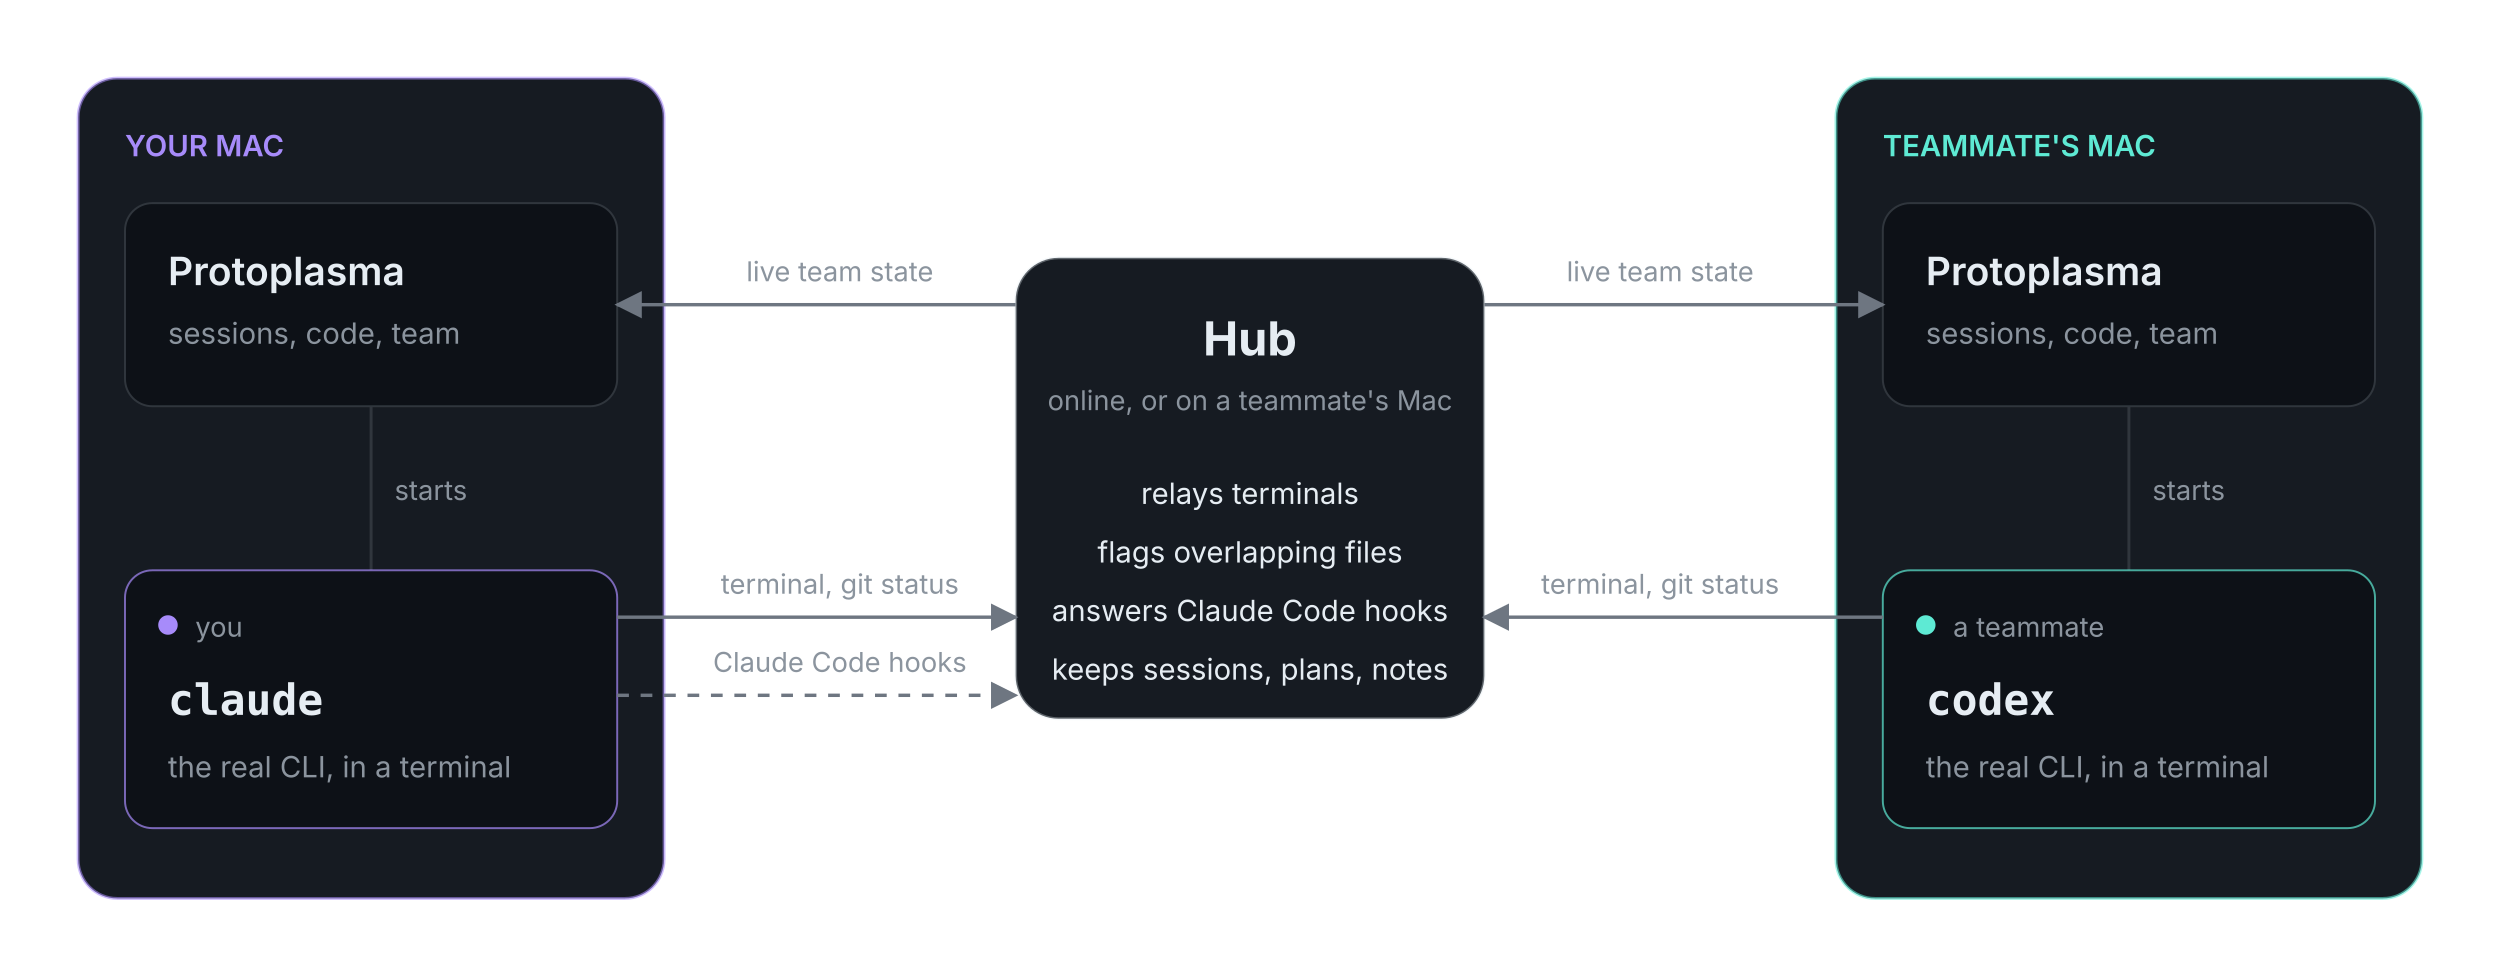
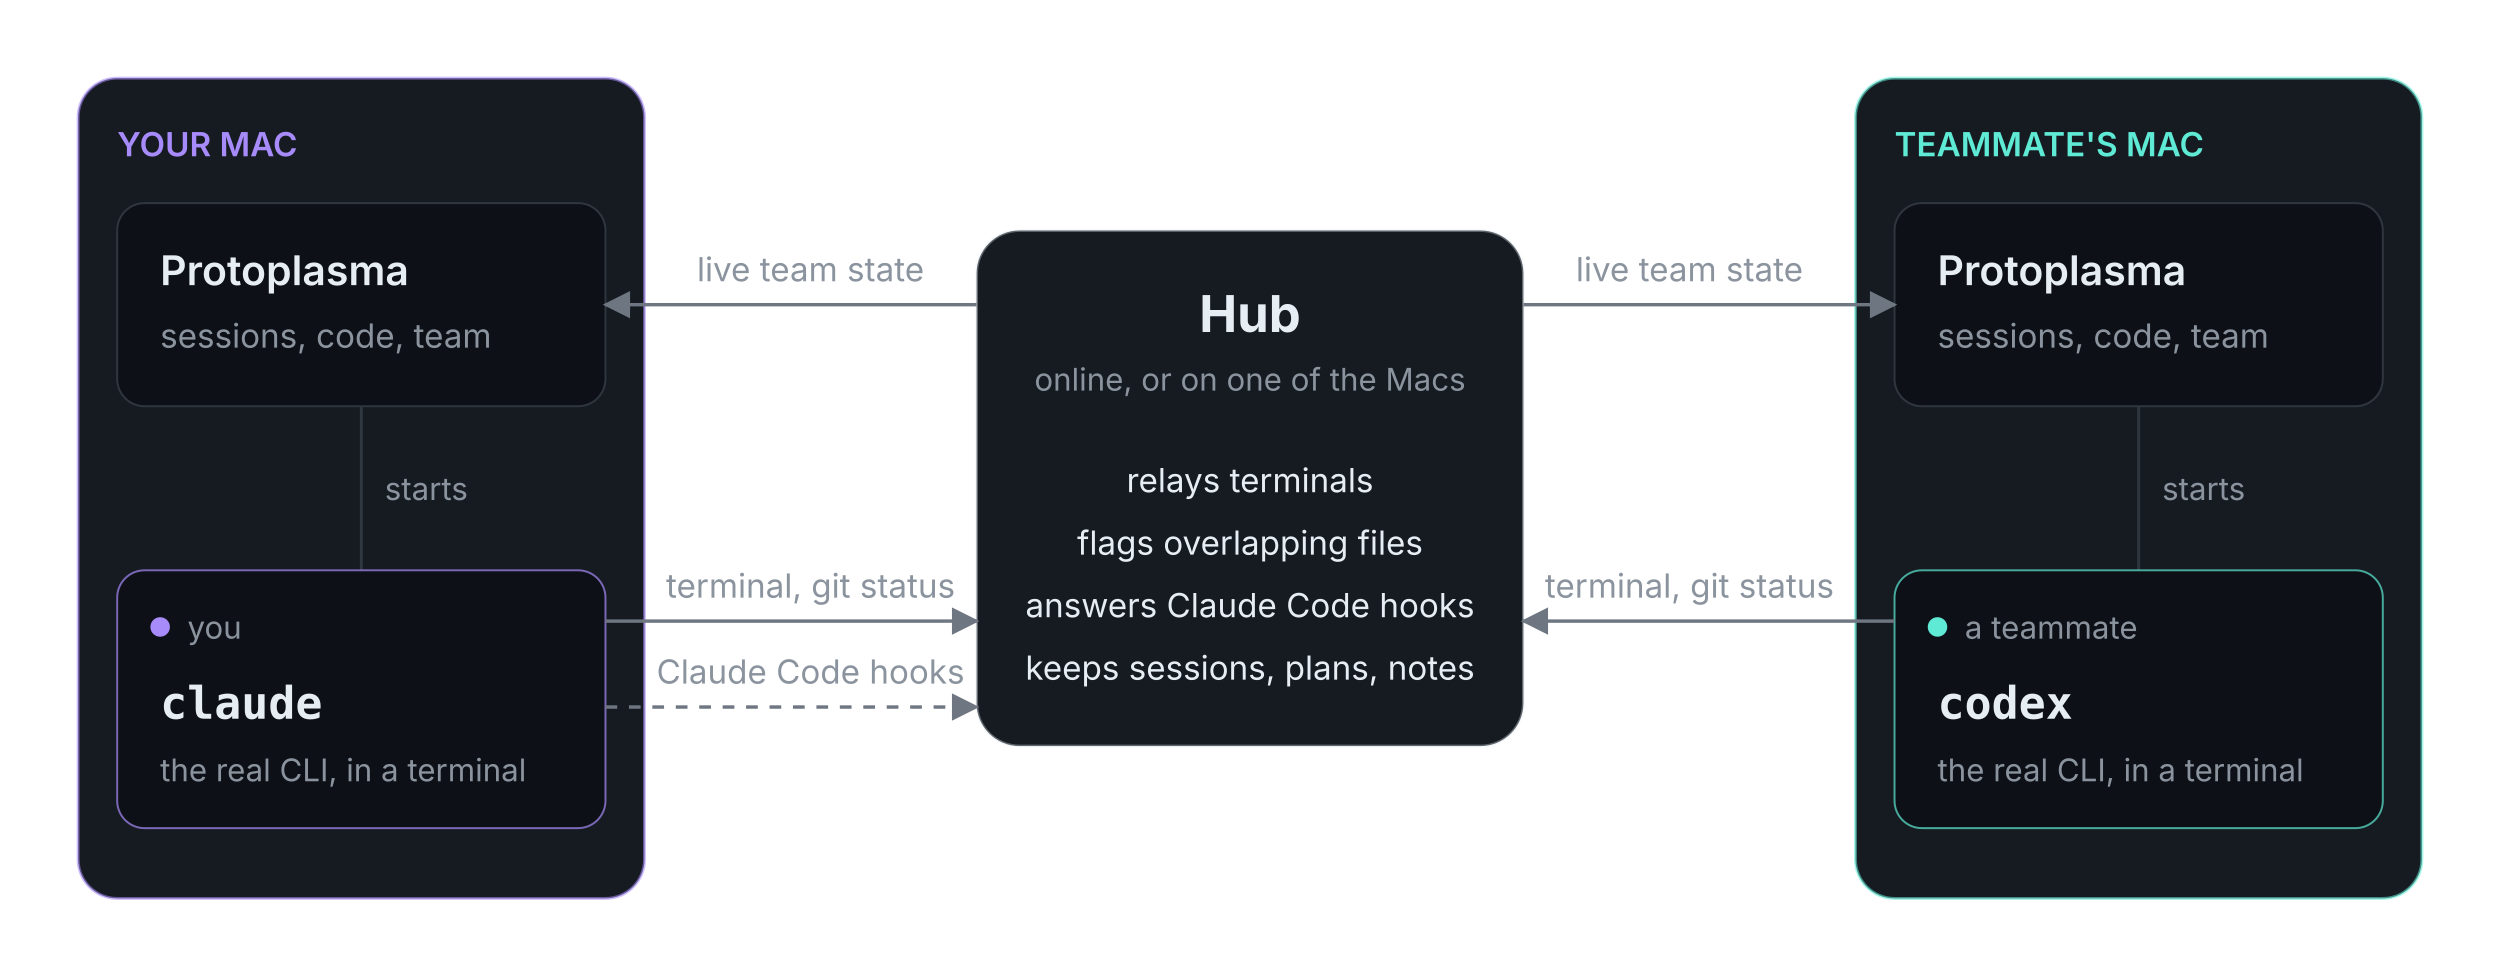
<svg xmlns="http://www.w3.org/2000/svg" width="1280" height="500" viewBox="0 0 1280 500">
  <defs>
    <marker id="head" viewBox="0 0 10 10" refX="9" refY="5" markerWidth="8" markerHeight="8" orient="auto-start-reverse">
      <path d="M0 0 10 5 0 10z" fill="#6e7681" />
    </marker>
  </defs>
-   <rect x="40" y="40" width="300" height="420" rx="20" fill="#161b22" stroke="#a78bfa" stroke-opacity=".55" stroke-width="1.5" />
-   <text x="64" y="80" font-family="-apple-system, BlinkMacSystemFont, Segoe UI, Inter, Helvetica, Arial, sans-serif" font-size="15" font-weight="600" fill="#a78bfa" text-anchor="start">YOUR MAC</text>
-   <rect x="64" y="104" width="252" height="104" rx="14" fill="#0d1117" stroke="#30363d" />
-   <text x="86" y="146" font-family="-apple-system, BlinkMacSystemFont, Segoe UI, Inter, Helvetica, Arial, sans-serif" font-size="20" font-weight="600" fill="#e6edf3" text-anchor="start">Protoplasma</text>
-   <text x="86" y="176" font-family="-apple-system, BlinkMacSystemFont, Segoe UI, Inter, Helvetica, Arial, sans-serif" font-size="15" font-weight="400" fill="#8b949e" text-anchor="start">sessions, code, team</text>
-   <line x1="190" y1="208" x2="190" y2="292" stroke="#30363d" stroke-width="1.5" />
-   <text x="202" y="256" font-family="-apple-system, BlinkMacSystemFont, Segoe UI, Inter, Helvetica, Arial, sans-serif" font-size="14" font-weight="400" fill="#8b949e" text-anchor="start">starts</text>
-   <rect x="64" y="292" width="252" height="132" rx="14" fill="#0d1117" stroke="#a78bfa" stroke-opacity=".7" />
-   <circle cx="86" cy="320" r="5" fill="#a78bfa" />
-   <text x="100" y="326" font-family="-apple-system, BlinkMacSystemFont, Segoe UI, Inter, Helvetica, Arial, sans-serif" font-size="14" font-weight="400" fill="#8b949e" text-anchor="start">you</text>
-   <text x="86" y="366" font-family="ui-monospace, SFMono-Regular, Menlo, Consolas, monospace" font-size="22" font-weight="600" fill="#e6edf3" text-anchor="start">claude</text>
-   <text x="86" y="398" font-family="-apple-system, BlinkMacSystemFont, Segoe UI, Inter, Helvetica, Arial, sans-serif" font-size="15" font-weight="400" fill="#8b949e" text-anchor="start">the real CLI, in a terminal</text>
-   <rect x="940" y="40" width="300" height="420" rx="20" fill="#161b22" stroke="#5eead4" stroke-opacity=".55" stroke-width="1.5" />
-   <text x="964" y="80" font-family="-apple-system, BlinkMacSystemFont, Segoe UI, Inter, Helvetica, Arial, sans-serif" font-size="15" font-weight="600" fill="#5eead4" text-anchor="start">TEAMMATE'S MAC</text>
-   <rect x="964" y="104" width="252" height="104" rx="14" fill="#0d1117" stroke="#30363d" />
-   <text x="986" y="146" font-family="-apple-system, BlinkMacSystemFont, Segoe UI, Inter, Helvetica, Arial, sans-serif" font-size="20" font-weight="600" fill="#e6edf3" text-anchor="start">Protoplasma</text>
-   <text x="986" y="176" font-family="-apple-system, BlinkMacSystemFont, Segoe UI, Inter, Helvetica, Arial, sans-serif" font-size="15" font-weight="400" fill="#8b949e" text-anchor="start">sessions, code, team</text>
-   <line x1="1090" y1="208" x2="1090" y2="292" stroke="#30363d" stroke-width="1.5" />
-   <text x="1102" y="256" font-family="-apple-system, BlinkMacSystemFont, Segoe UI, Inter, Helvetica, Arial, sans-serif" font-size="14" font-weight="400" fill="#8b949e" text-anchor="start">starts</text>
-   <rect x="964" y="292" width="252" height="132" rx="14" fill="#0d1117" stroke="#5eead4" stroke-opacity=".7" />
-   <circle cx="986" cy="320" r="5" fill="#5eead4" />
-   <text x="1000" y="326" font-family="-apple-system, BlinkMacSystemFont, Segoe UI, Inter, Helvetica, Arial, sans-serif" font-size="14" font-weight="400" fill="#8b949e" text-anchor="start">a teammate</text>
-   <text x="986" y="366" font-family="ui-monospace, SFMono-Regular, Menlo, Consolas, monospace" font-size="22" font-weight="600" fill="#e6edf3" text-anchor="start">codex</text>
-   <text x="986" y="398" font-family="-apple-system, BlinkMacSystemFont, Segoe UI, Inter, Helvetica, Arial, sans-serif" font-size="15" font-weight="400" fill="#8b949e" text-anchor="start">the real CLI, in a terminal</text>
-   <rect x="520" y="132" width="240" height="236" rx="22" fill="#161b22" stroke="#e6edf3" stroke-opacity=".35" stroke-width="1.5" />
-   <text x="640" y="182" font-family="-apple-system, BlinkMacSystemFont, Segoe UI, Inter, Helvetica, Arial, sans-serif" font-size="24" font-weight="700" fill="#e6edf3" text-anchor="middle">Hub</text>
-   <text x="640" y="210" font-family="-apple-system, BlinkMacSystemFont, Segoe UI, Inter, Helvetica, Arial, sans-serif" font-size="14" font-weight="400" fill="#8b949e" text-anchor="middle">online, or on a teammate's Mac</text>
-   <text x="640" y="258" font-family="-apple-system, BlinkMacSystemFont, Segoe UI, Inter, Helvetica, Arial, sans-serif" font-size="15" font-weight="400" fill="#e6edf3" text-anchor="middle">relays terminals</text>
-   <text x="640" y="288" font-family="-apple-system, BlinkMacSystemFont, Segoe UI, Inter, Helvetica, Arial, sans-serif" font-size="15" font-weight="400" fill="#e6edf3" text-anchor="middle">flags overlapping files</text>
-   <text x="640" y="318" font-family="-apple-system, BlinkMacSystemFont, Segoe UI, Inter, Helvetica, Arial, sans-serif" font-size="15" font-weight="400" fill="#e6edf3" text-anchor="middle">answers Claude Code hooks</text>
-   <text x="640" y="348" font-family="-apple-system, BlinkMacSystemFont, Segoe UI, Inter, Helvetica, Arial, sans-serif" font-size="15" font-weight="400" fill="#e6edf3" text-anchor="middle">keeps sessions, plans, notes</text>
-   <line x1="520" y1="156" x2="316" y2="156" stroke="#6e7681" stroke-width="1.75" marker-end="url(#head)" />
-   <text x="430" y="144" font-family="-apple-system, BlinkMacSystemFont, Segoe UI, Inter, Helvetica, Arial, sans-serif" font-size="14" font-weight="400" fill="#8b949e" text-anchor="middle">live team state</text>
-   <line x1="760" y1="156" x2="964" y2="156" stroke="#6e7681" stroke-width="1.75" marker-end="url(#head)" />
-   <text x="850" y="144" font-family="-apple-system, BlinkMacSystemFont, Segoe UI, Inter, Helvetica, Arial, sans-serif" font-size="14" font-weight="400" fill="#8b949e" text-anchor="middle">live team state</text>
-   <line x1="316" y1="316" x2="520" y2="316" stroke="#6e7681" stroke-width="1.75" marker-end="url(#head)" />
-   <text x="430" y="304" font-family="-apple-system, BlinkMacSystemFont, Segoe UI, Inter, Helvetica, Arial, sans-serif" font-size="14" font-weight="400" fill="#8b949e" text-anchor="middle">terminal, git status</text>
-   <line x1="964" y1="316" x2="760" y2="316" stroke="#6e7681" stroke-width="1.75" marker-end="url(#head)" />
-   <text x="850" y="304" font-family="-apple-system, BlinkMacSystemFont, Segoe UI, Inter, Helvetica, Arial, sans-serif" font-size="14" font-weight="400" fill="#8b949e" text-anchor="middle">terminal, git status</text>
-   <line x1="316" y1="356" x2="520" y2="356" stroke="#6e7681" stroke-width="1.75" stroke-dasharray="6 6" marker-end="url(#head)" />
-   <text x="430" y="344" font-family="-apple-system, BlinkMacSystemFont, Segoe UI, Inter, Helvetica, Arial, sans-serif" font-size="14" font-weight="400" fill="#8b949e" text-anchor="middle">Claude Code hooks</text>
+   <rect x="40" y="40" width="290" height="420" rx="20" fill="#161b22" stroke="#a78bfa" stroke-opacity=".55" stroke-width="1.5" />
+   <text x="60" y="80" font-family="-apple-system, BlinkMacSystemFont, Segoe UI, Inter, Helvetica, Arial, sans-serif" font-size="17" font-weight="600" fill="#a78bfa" text-anchor="start">YOUR MAC</text>
+   <rect x="60" y="104" width="250" height="104" rx="14" fill="#0d1117" stroke="#30363d" />
+   <text x="82" y="146" font-family="-apple-system, BlinkMacSystemFont, Segoe UI, Inter, Helvetica, Arial, sans-serif" font-size="21" font-weight="600" fill="#e6edf3" text-anchor="start">Protoplasma</text>
+   <text x="82" y="178" font-family="-apple-system, BlinkMacSystemFont, Segoe UI, Inter, Helvetica, Arial, sans-serif" font-size="17" font-weight="400" fill="#8b949e" text-anchor="start">sessions, code, team</text>
+   <line x1="185" y1="208" x2="185" y2="292" stroke="#30363d" stroke-width="1.5" />
+   <text x="197" y="256" font-family="-apple-system, BlinkMacSystemFont, Segoe UI, Inter, Helvetica, Arial, sans-serif" font-size="16" font-weight="400" fill="#8b949e" text-anchor="start">starts</text>
+   <rect x="60" y="292" width="250" height="132" rx="14" fill="#0d1117" stroke="#a78bfa" stroke-opacity=".7" />
+   <circle cx="82" cy="321" r="5" fill="#a78bfa" />
+   <text x="96" y="327" font-family="-apple-system, BlinkMacSystemFont, Segoe UI, Inter, Helvetica, Arial, sans-serif" font-size="16" font-weight="400" fill="#8b949e" text-anchor="start">you</text>
+   <text x="82" y="368" font-family="ui-monospace, SFMono-Regular, Menlo, Consolas, monospace" font-size="23" font-weight="600" fill="#e6edf3" text-anchor="start">claude</text>
+   <text x="82" y="400" font-family="-apple-system, BlinkMacSystemFont, Segoe UI, Inter, Helvetica, Arial, sans-serif" font-size="16" font-weight="400" fill="#8b949e" text-anchor="start">the real CLI, in a terminal</text>
+   <rect x="950" y="40" width="290" height="420" rx="20" fill="#161b22" stroke="#5eead4" stroke-opacity=".55" stroke-width="1.5" />
+   <text x="970" y="80" font-family="-apple-system, BlinkMacSystemFont, Segoe UI, Inter, Helvetica, Arial, sans-serif" font-size="17" font-weight="600" fill="#5eead4" text-anchor="start">TEAMMATE'S MAC</text>
+   <rect x="970" y="104" width="250" height="104" rx="14" fill="#0d1117" stroke="#30363d" />
+   <text x="992" y="146" font-family="-apple-system, BlinkMacSystemFont, Segoe UI, Inter, Helvetica, Arial, sans-serif" font-size="21" font-weight="600" fill="#e6edf3" text-anchor="start">Protoplasma</text>
+   <text x="992" y="178" font-family="-apple-system, BlinkMacSystemFont, Segoe UI, Inter, Helvetica, Arial, sans-serif" font-size="17" font-weight="400" fill="#8b949e" text-anchor="start">sessions, code, team</text>
+   <line x1="1095" y1="208" x2="1095" y2="292" stroke="#30363d" stroke-width="1.5" />
+   <text x="1107" y="256" font-family="-apple-system, BlinkMacSystemFont, Segoe UI, Inter, Helvetica, Arial, sans-serif" font-size="16" font-weight="400" fill="#8b949e" text-anchor="start">starts</text>
+   <rect x="970" y="292" width="250" height="132" rx="14" fill="#0d1117" stroke="#5eead4" stroke-opacity=".7" />
+   <circle cx="992" cy="321" r="5" fill="#5eead4" />
+   <text x="1006" y="327" font-family="-apple-system, BlinkMacSystemFont, Segoe UI, Inter, Helvetica, Arial, sans-serif" font-size="16" font-weight="400" fill="#8b949e" text-anchor="start">a teammate</text>
+   <text x="992" y="368" font-family="ui-monospace, SFMono-Regular, Menlo, Consolas, monospace" font-size="23" font-weight="600" fill="#e6edf3" text-anchor="start">codex</text>
+   <text x="992" y="400" font-family="-apple-system, BlinkMacSystemFont, Segoe UI, Inter, Helvetica, Arial, sans-serif" font-size="16" font-weight="400" fill="#8b949e" text-anchor="start">the real CLI, in a terminal</text>
+   <rect x="500" y="118" width="280" height="264" rx="22" fill="#161b22" stroke="#e6edf3" stroke-opacity=".35" stroke-width="1.5" />
+   <text x="640" y="170" font-family="-apple-system, BlinkMacSystemFont, Segoe UI, Inter, Helvetica, Arial, sans-serif" font-size="26" font-weight="700" fill="#e6edf3" text-anchor="middle">Hub</text>
+   <text x="640" y="200" font-family="-apple-system, BlinkMacSystemFont, Segoe UI, Inter, Helvetica, Arial, sans-serif" font-size="16" font-weight="400" fill="#8b949e" text-anchor="middle">online, or on one of the Macs</text>
+   <text x="640" y="252" font-family="-apple-system, BlinkMacSystemFont, Segoe UI, Inter, Helvetica, Arial, sans-serif" font-size="17" font-weight="400" fill="#e6edf3" text-anchor="middle">relays terminals</text>
+   <text x="640" y="284" font-family="-apple-system, BlinkMacSystemFont, Segoe UI, Inter, Helvetica, Arial, sans-serif" font-size="17" font-weight="400" fill="#e6edf3" text-anchor="middle">flags overlapping files</text>
+   <text x="640" y="316" font-family="-apple-system, BlinkMacSystemFont, Segoe UI, Inter, Helvetica, Arial, sans-serif" font-size="17" font-weight="400" fill="#e6edf3" text-anchor="middle">answers Claude Code hooks</text>
+   <text x="640" y="348" font-family="-apple-system, BlinkMacSystemFont, Segoe UI, Inter, Helvetica, Arial, sans-serif" font-size="17" font-weight="400" fill="#e6edf3" text-anchor="middle">keeps sessions, plans, notes</text>
+   <line x1="500" y1="156" x2="310" y2="156" stroke="#6e7681" stroke-width="1.75" marker-end="url(#head)" />
+   <text x="415" y="144" font-family="-apple-system, BlinkMacSystemFont, Segoe UI, Inter, Helvetica, Arial, sans-serif" font-size="17" font-weight="400" fill="#8b949e" text-anchor="middle">live team state</text>
+   <line x1="780" y1="156" x2="970" y2="156" stroke="#6e7681" stroke-width="1.75" marker-end="url(#head)" />
+   <text x="865" y="144" font-family="-apple-system, BlinkMacSystemFont, Segoe UI, Inter, Helvetica, Arial, sans-serif" font-size="17" font-weight="400" fill="#8b949e" text-anchor="middle">live team state</text>
+   <line x1="310" y1="318" x2="500" y2="318" stroke="#6e7681" stroke-width="1.75" marker-end="url(#head)" />
+   <text x="415" y="306" font-family="-apple-system, BlinkMacSystemFont, Segoe UI, Inter, Helvetica, Arial, sans-serif" font-size="17" font-weight="400" fill="#8b949e" text-anchor="middle">terminal, git status</text>
+   <line x1="970" y1="318" x2="780" y2="318" stroke="#6e7681" stroke-width="1.75" marker-end="url(#head)" />
+   <text x="865" y="306" font-family="-apple-system, BlinkMacSystemFont, Segoe UI, Inter, Helvetica, Arial, sans-serif" font-size="17" font-weight="400" fill="#8b949e" text-anchor="middle">terminal, git status</text>
+   <line x1="310" y1="362" x2="500" y2="362" stroke="#6e7681" stroke-width="1.75" stroke-dasharray="6 6" marker-end="url(#head)" />
+   <text x="415" y="350" font-family="-apple-system, BlinkMacSystemFont, Segoe UI, Inter, Helvetica, Arial, sans-serif" font-size="17" font-weight="400" fill="#8b949e" text-anchor="middle">Claude Code hooks</text>
</svg>
